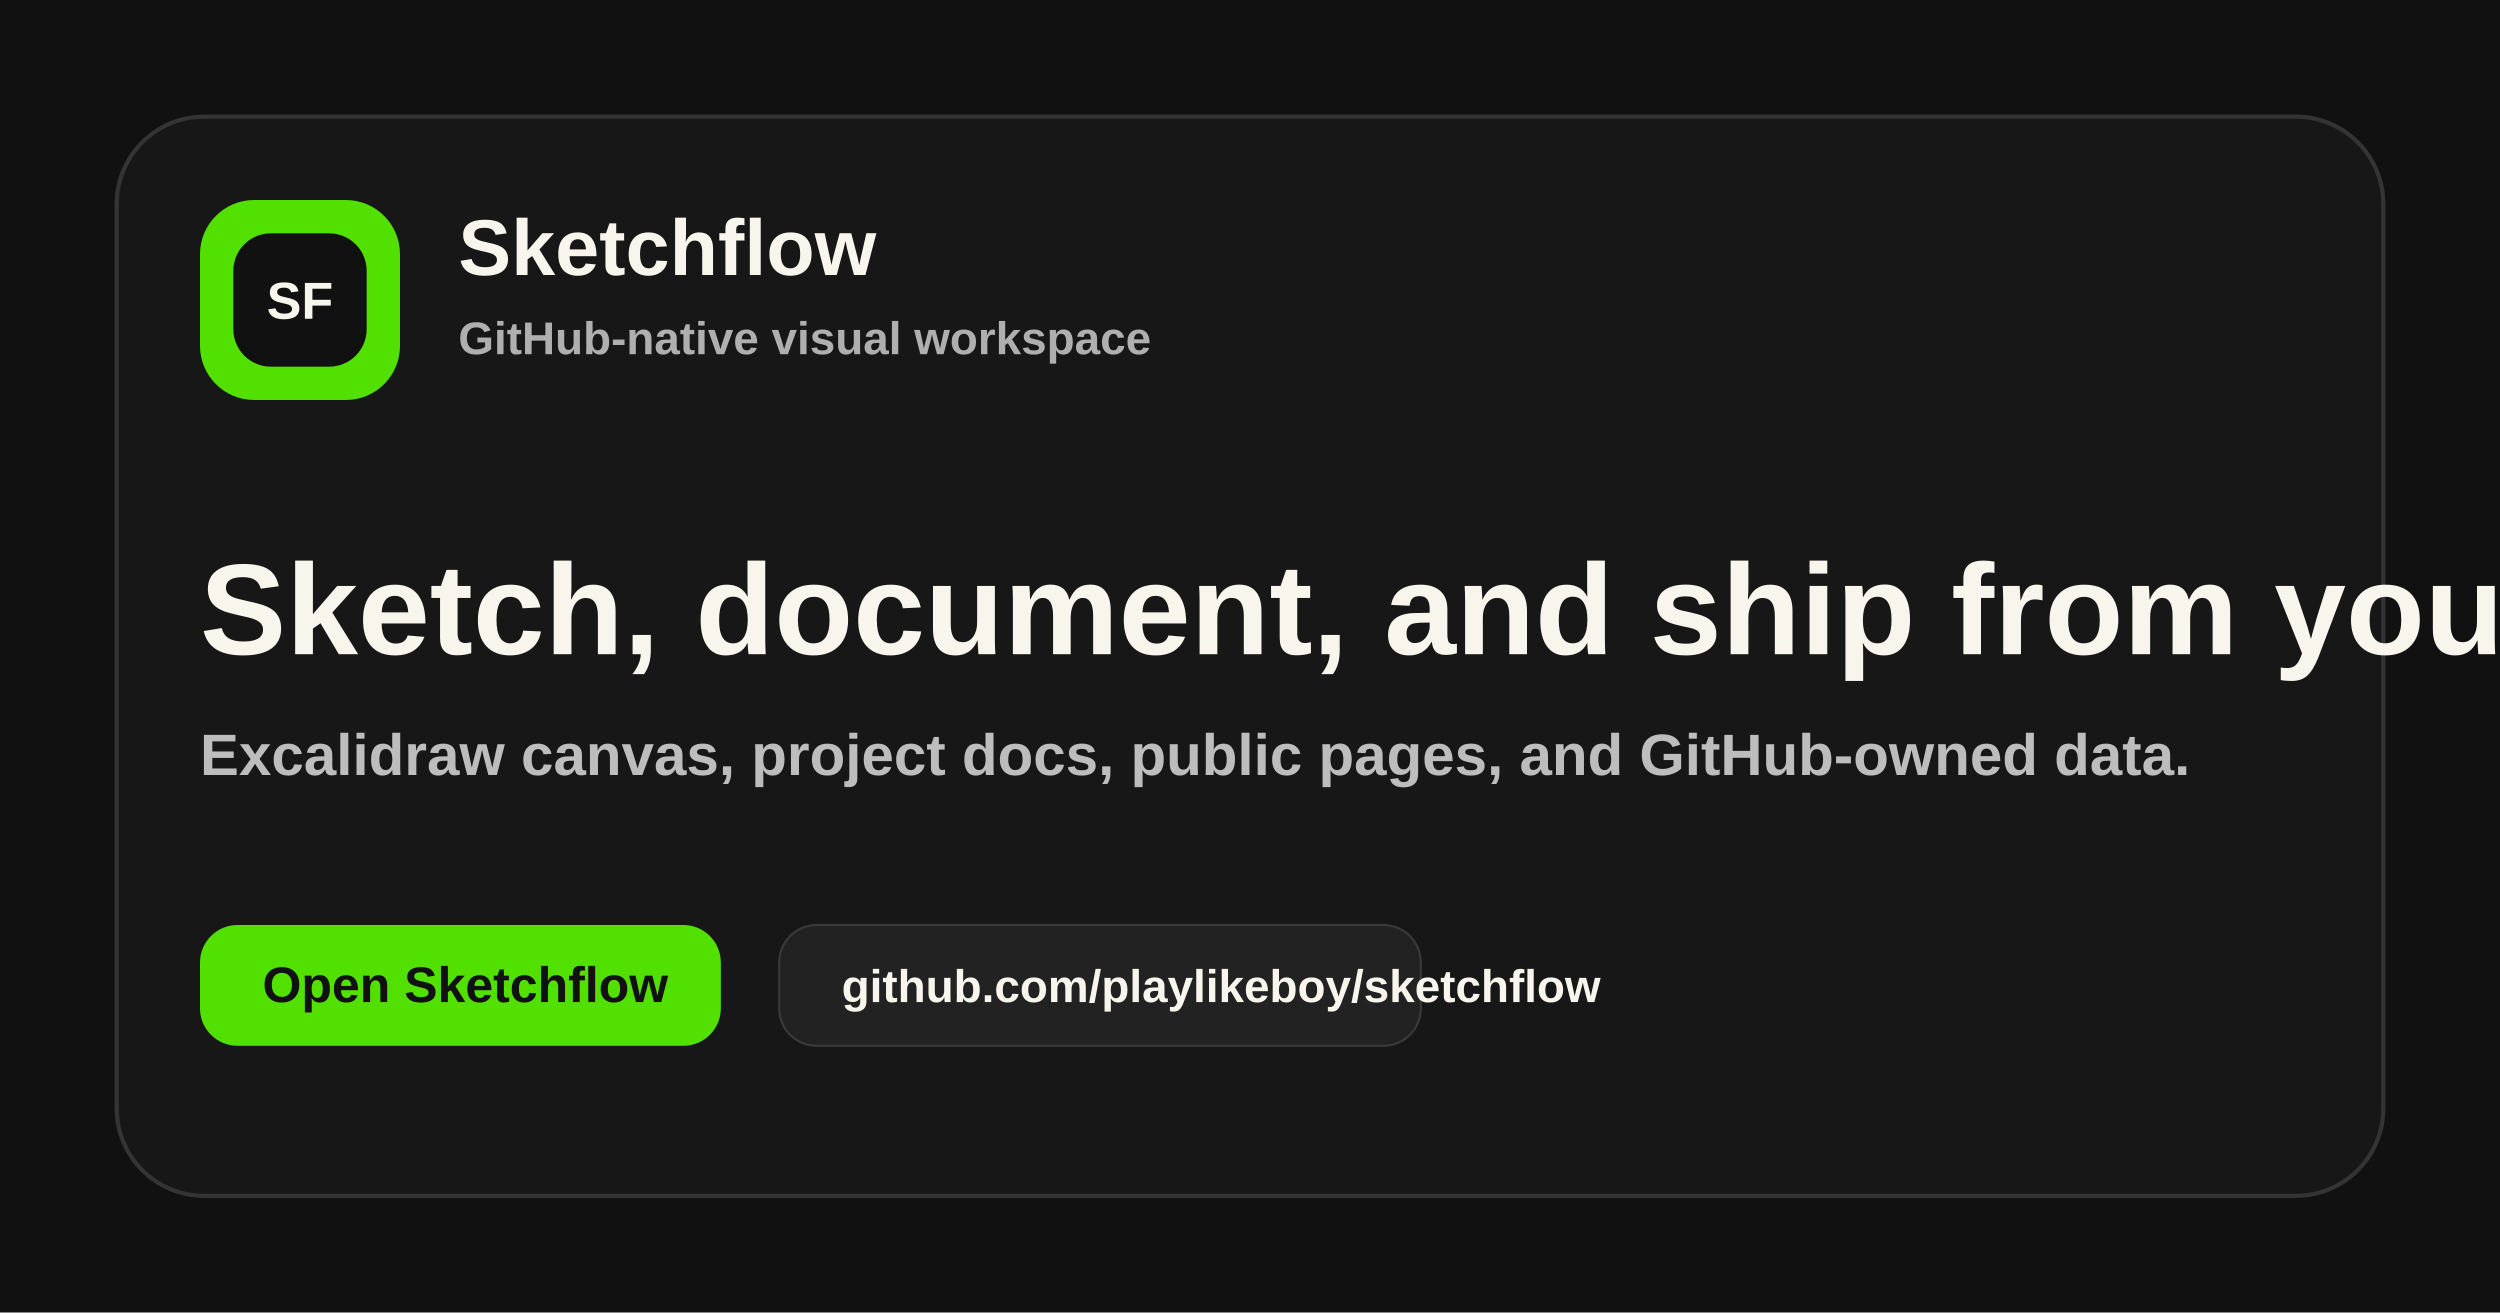
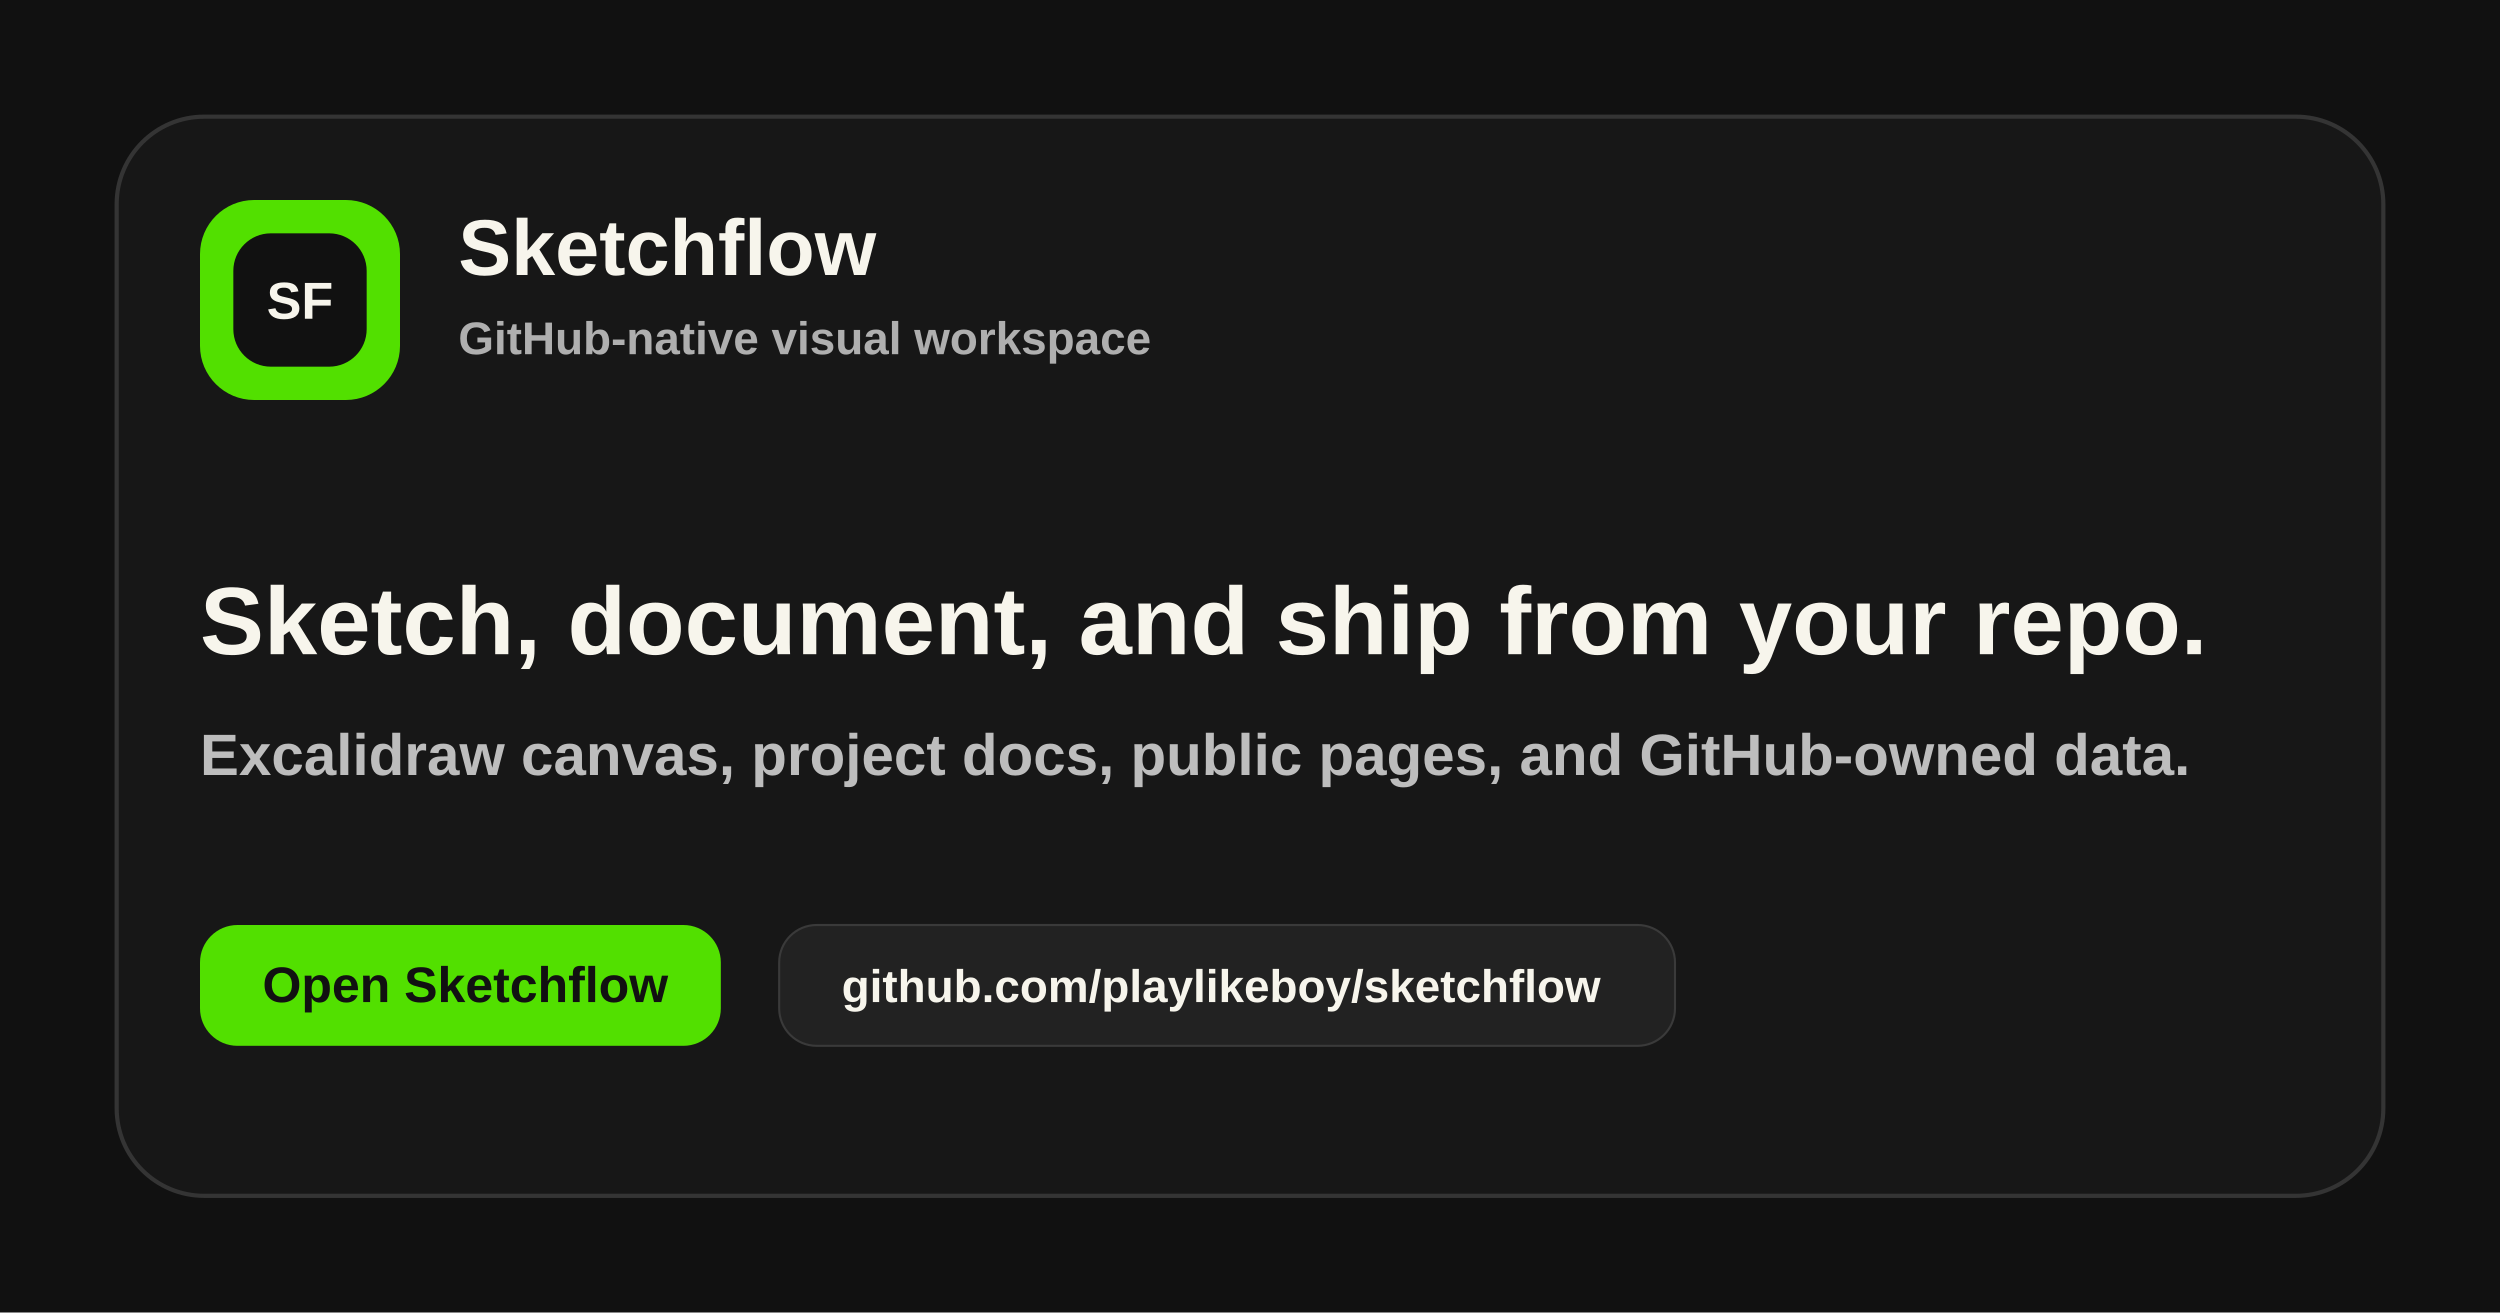
<svg xmlns="http://www.w3.org/2000/svg" width="1200" height="630" viewBox="0 0 1200 630" fill="none">
  <rect width="1200" height="630" fill="#111111" />
  <rect x="56" y="56" width="1088" height="518" rx="42" fill="#171717" stroke="#343434" stroke-width="2" />
  <rect x="96" y="96" width="96" height="96" rx="26" fill="#52E000" />
  <rect x="112" y="112" width="64" height="64" rx="18" fill="#111111" />
  <text x="128" y="153" fill="#F7F5EC" font-family="Arial, Helvetica, sans-serif" font-size="25" font-weight="800">SF</text>
  <text x="220" y="132" fill="#F7F5EC" font-family="Arial, Helvetica, sans-serif" font-size="38" font-weight="900">Sketchflow</text>
  <text x="220" y="170" fill="#AFAFAF" font-family="Arial, Helvetica, sans-serif" font-size="22" font-weight="700">GitHub-native visual workspace</text>
-   <text x="96" y="314" fill="#F7F5EC" font-family="Arial, Helvetica, sans-serif" font-size="62" font-weight="900">Sketch, document, and ship from your repo.</text>
+   <text x="96" y="314" fill="#F7F5EC" font-family="Arial, Helvetica, sans-serif" font-size="46" font-weight="900">Sketch, document, and ship from your repo.</text>
  <text x="96" y="372" fill="#BDBDBD" font-family="Arial, Helvetica, sans-serif" font-size="28" font-weight="700">Excalidraw canvas, project docs, public pages, and GitHub-owned data.</text>
  <rect x="96" y="444" width="250" height="58" rx="18" fill="#52E000" />
  <text x="126" y="481" fill="#111111" font-family="Arial, Helvetica, sans-serif" font-size="24" font-weight="900">Open Sketchflow</text>
-   <rect x="374" y="444" width="308" height="58" rx="18" fill="#222222" stroke="#3A3A3A" />
+   <rect x="374" y="444" width="430" height="58" rx="18" fill="#222222" stroke="#3A3A3A" />
  <text x="404" y="481" fill="#F7F5EC" font-family="Arial, Helvetica, sans-serif" font-size="22" font-weight="800">github.com/playlikeboy/sketchflow</text>
</svg>
